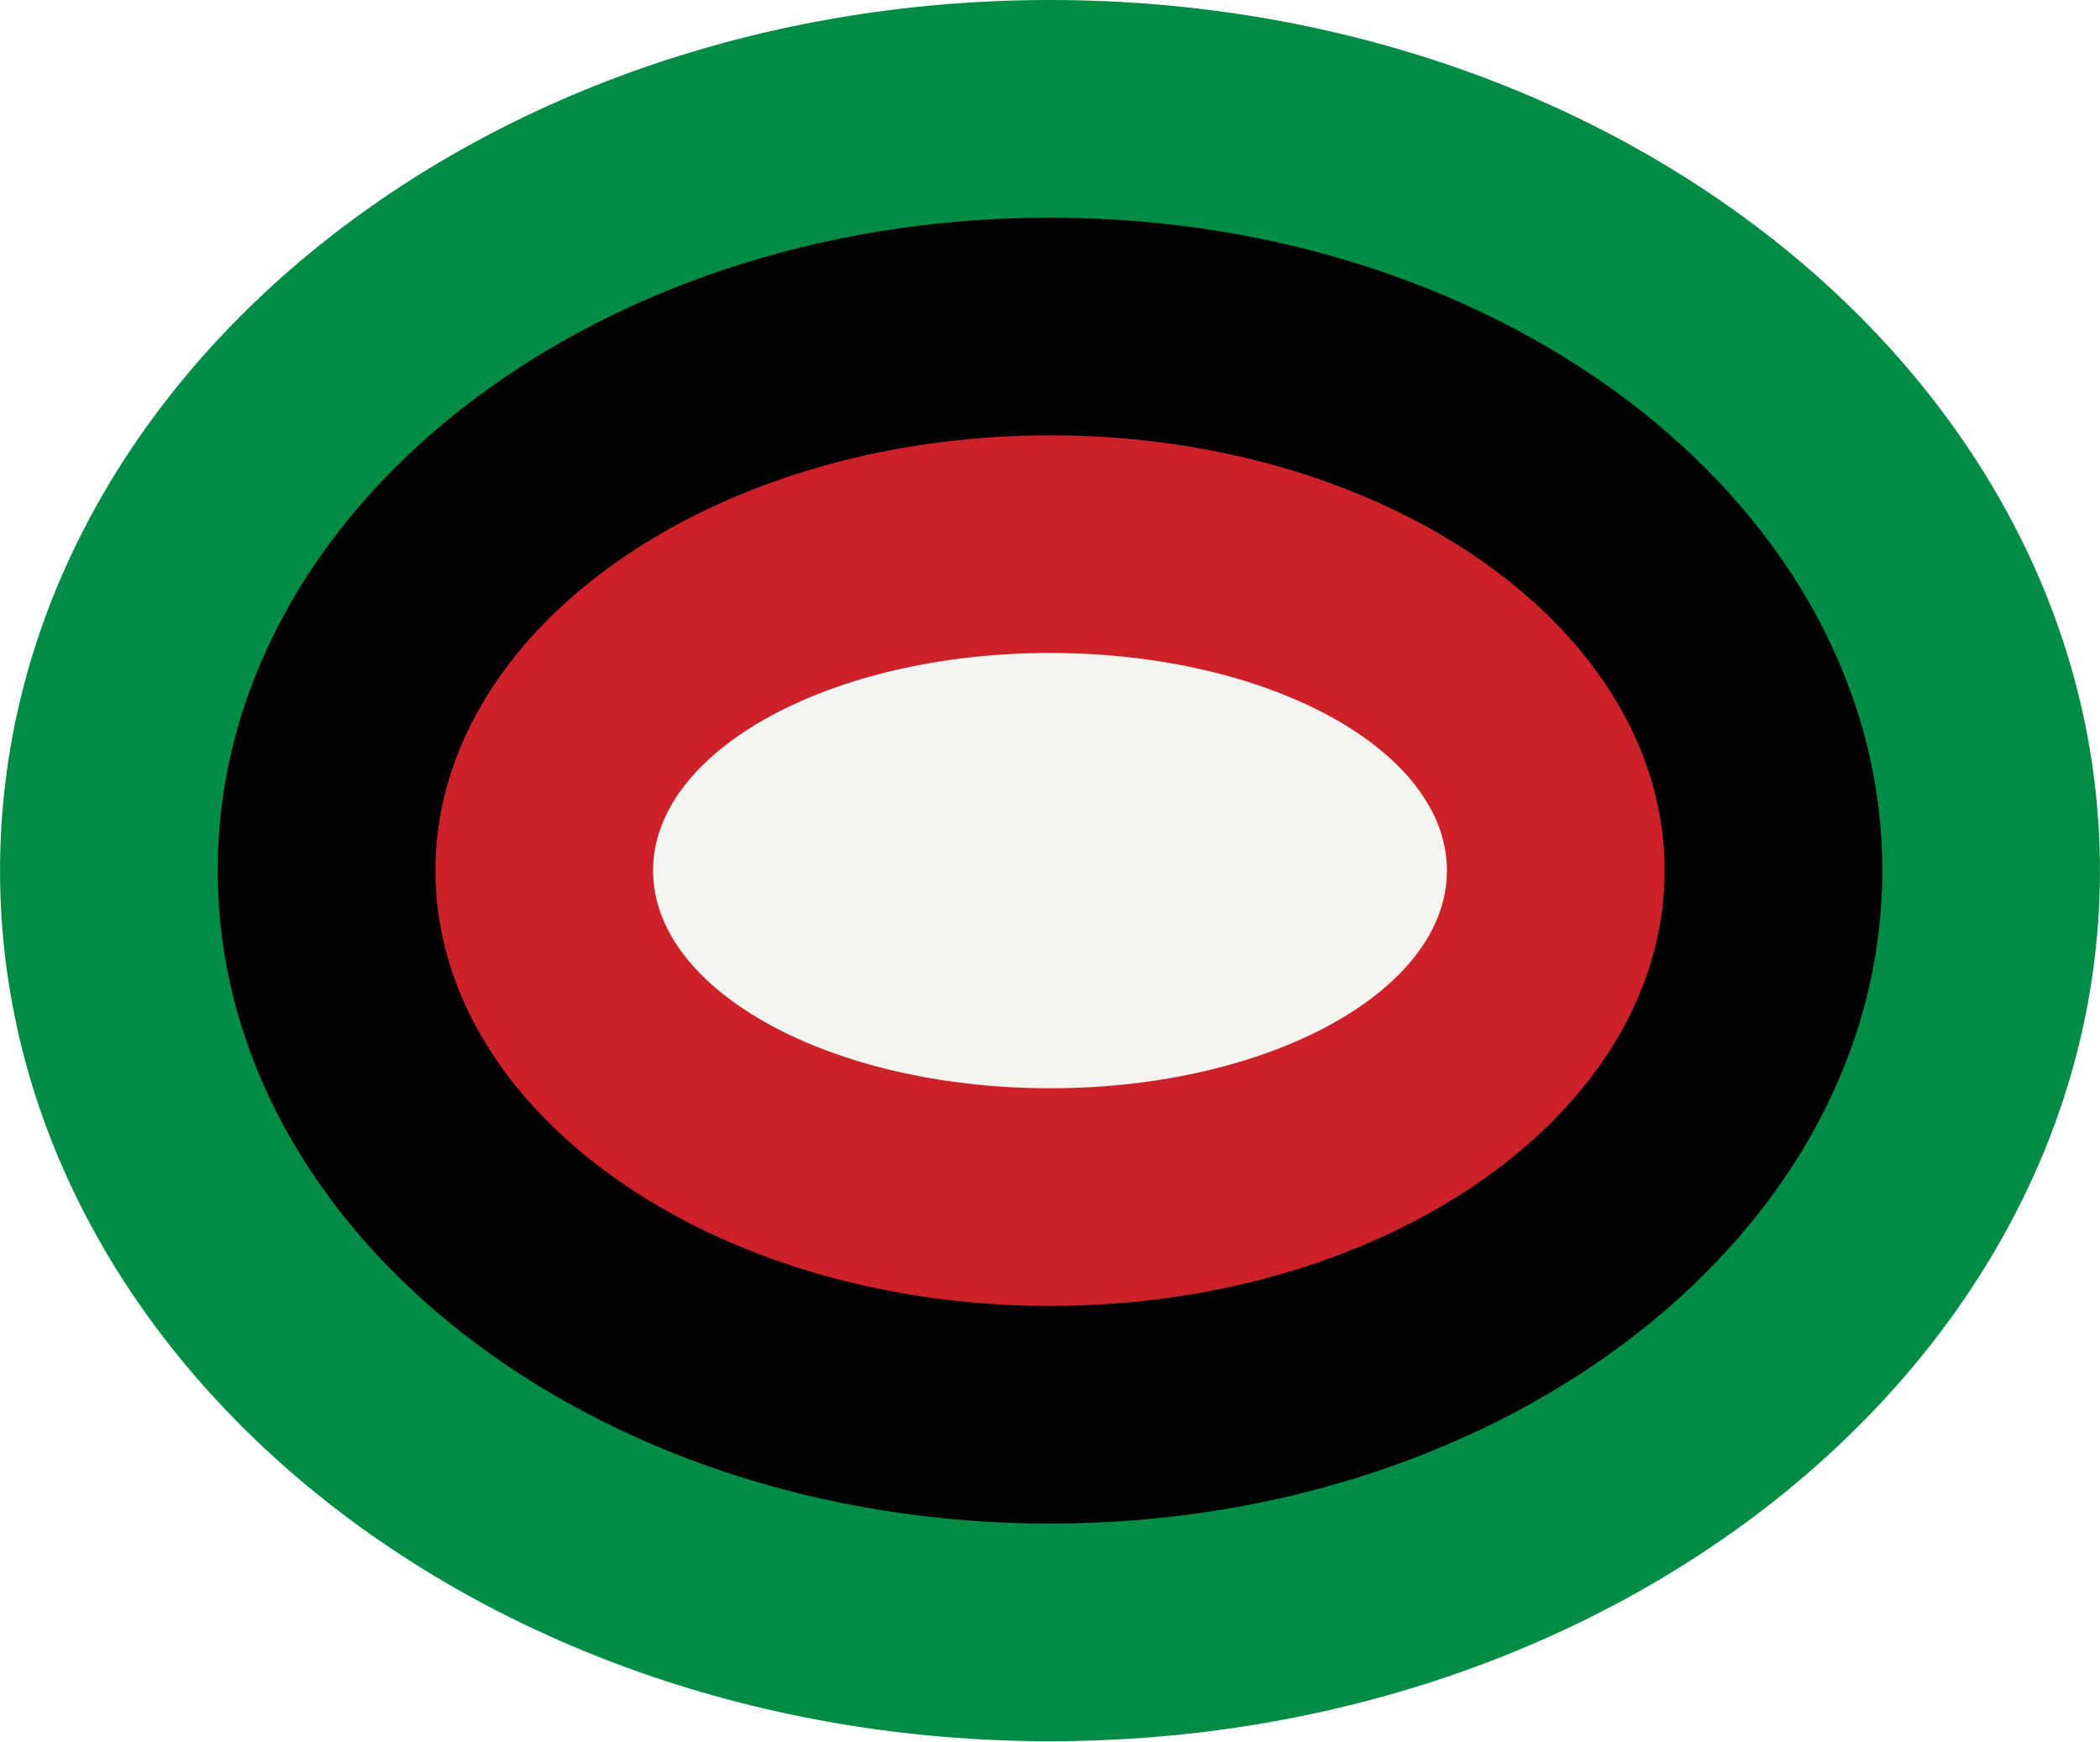
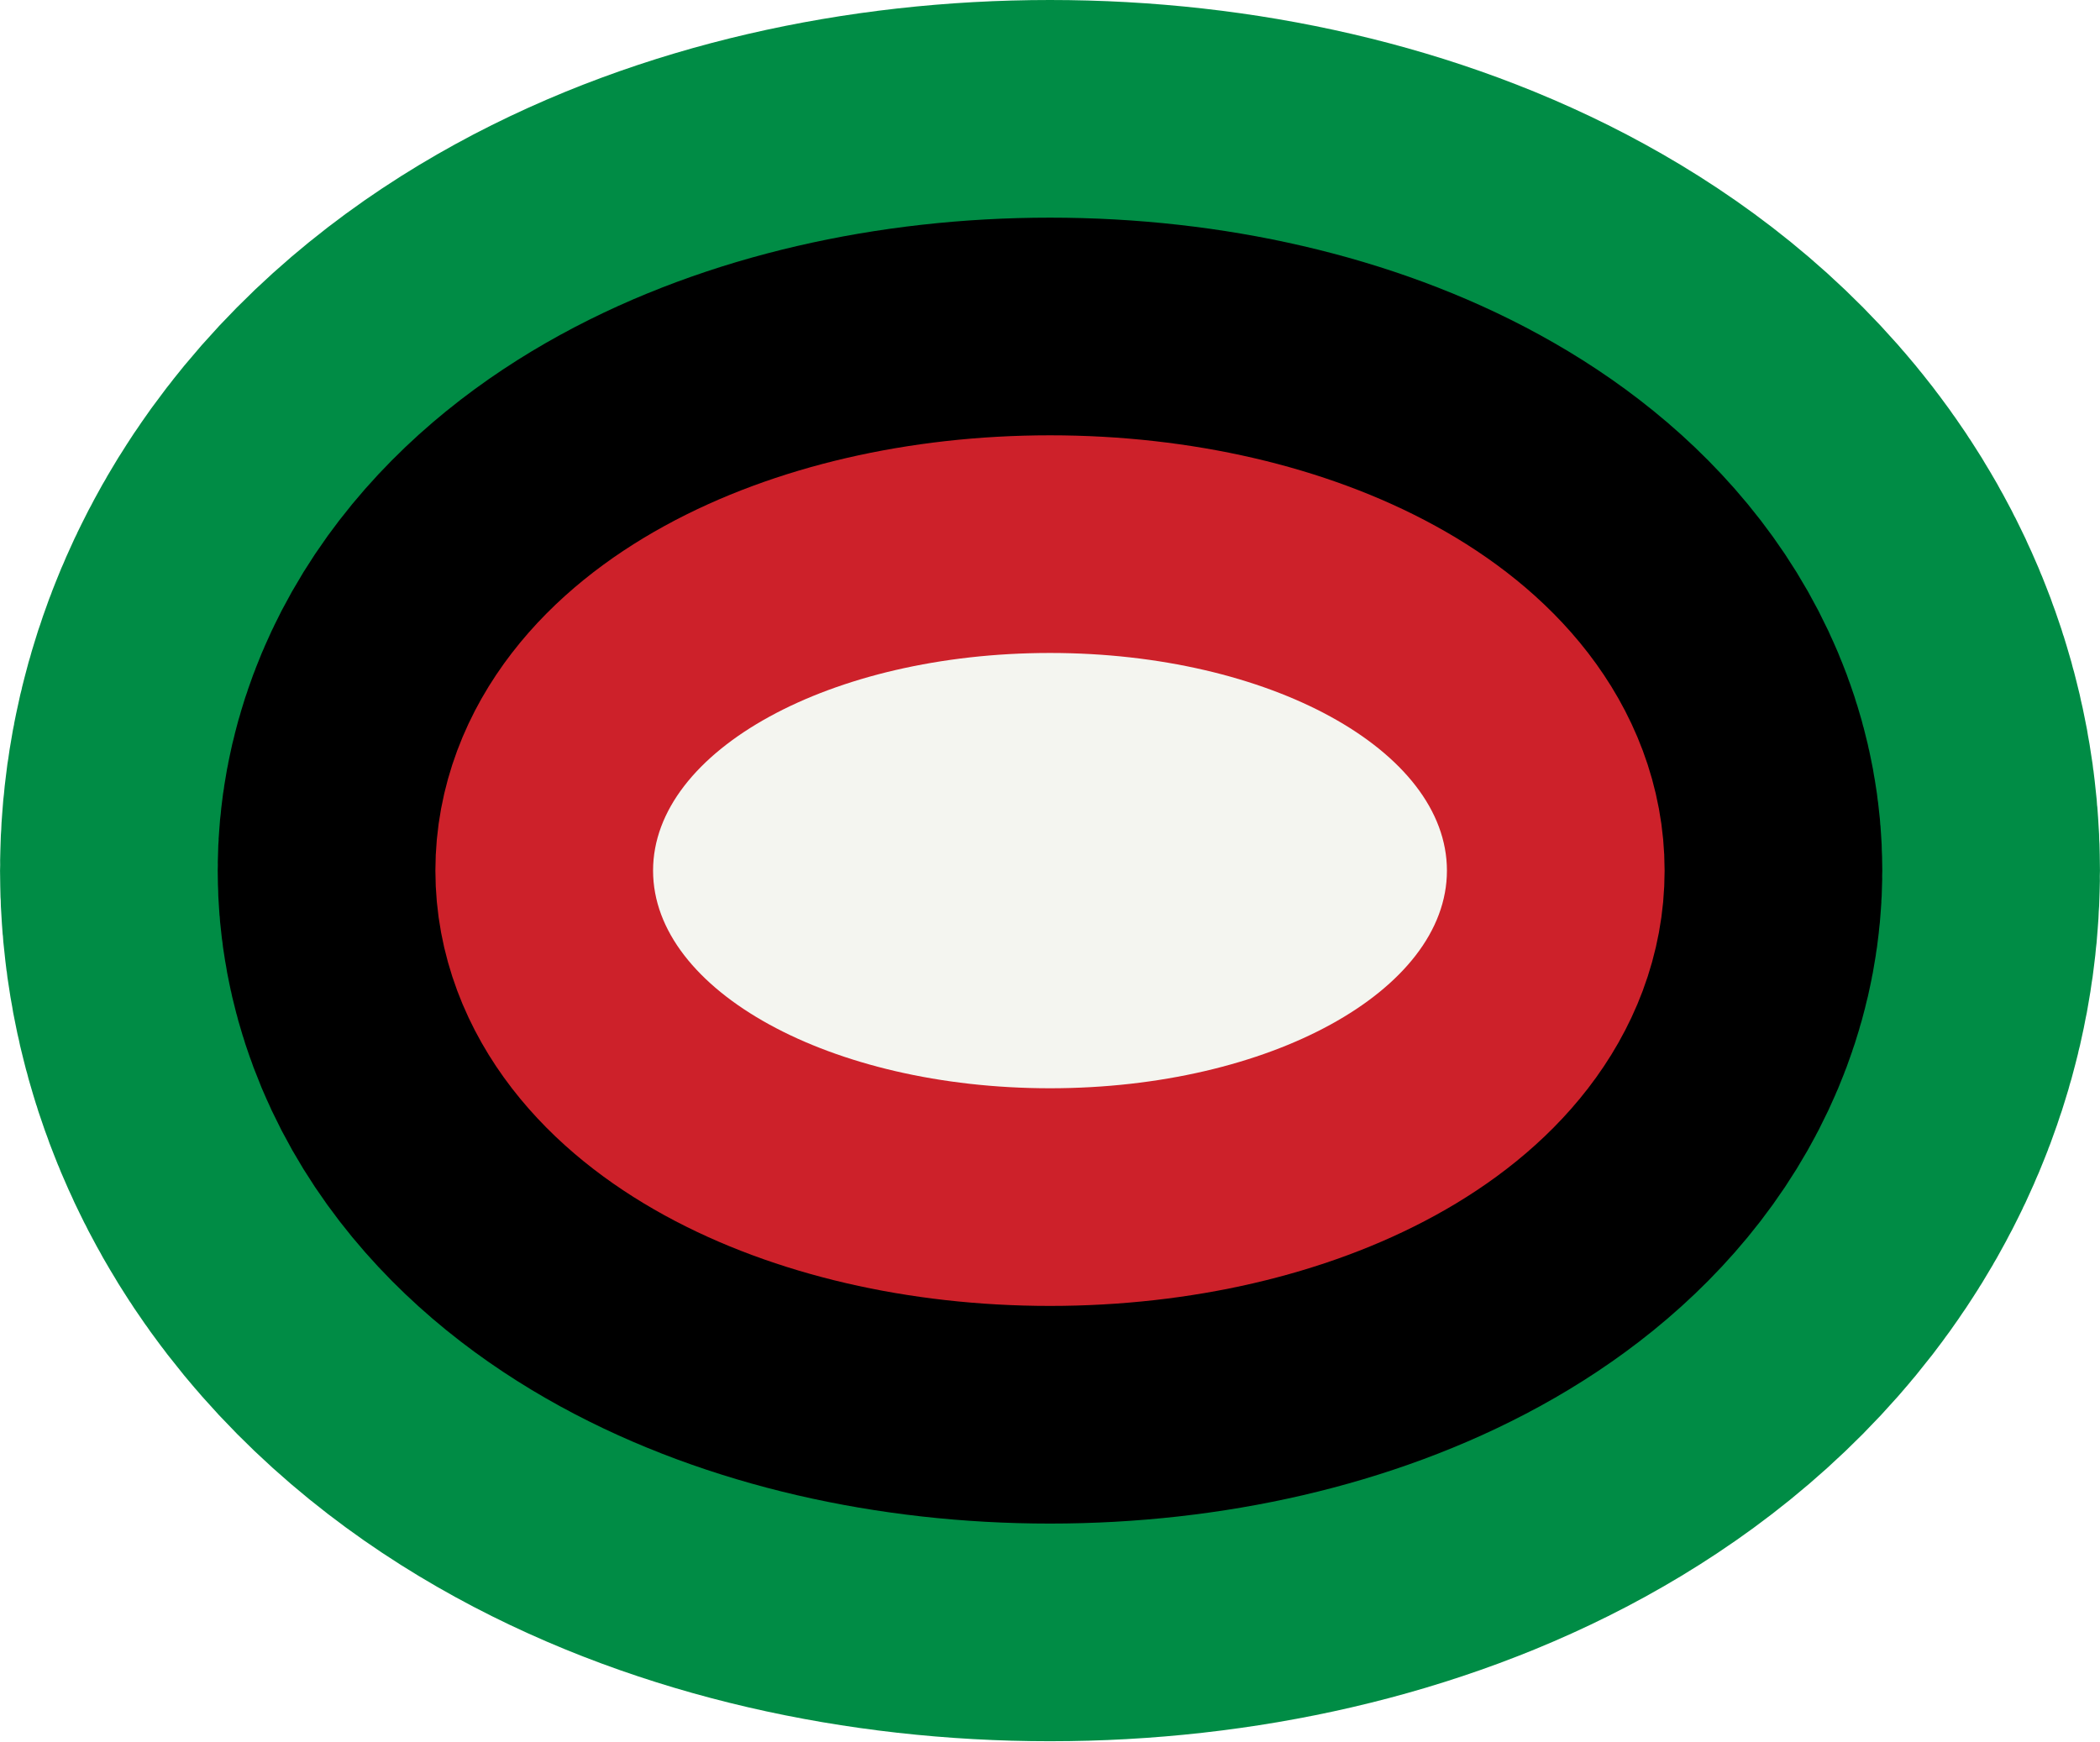
<svg xmlns="http://www.w3.org/2000/svg" width="10.974" height="9.1" viewBox="-82 -68 164 136" id="IT_2">
-   <ellipse fill="#008C45" rx="82" ry="68" />
-   <ellipse rx="65" ry="51" />
-   <ellipse fill="#CD212A" rx="48" ry="34" />
-   <ellipse fill="#F4F5F0" rx="31" ry="17" />
+   <ellipse rx="31" ry="17" stroke="#008C45" stroke-width="102" />
+   <ellipse rx="31" ry="17" stroke="#000" stroke-width="68" />
+   <ellipse rx="31" ry="17" stroke="#CD212A" stroke-width="34" paint-order="stroke" fill="#F4F5F0" />
</svg>
